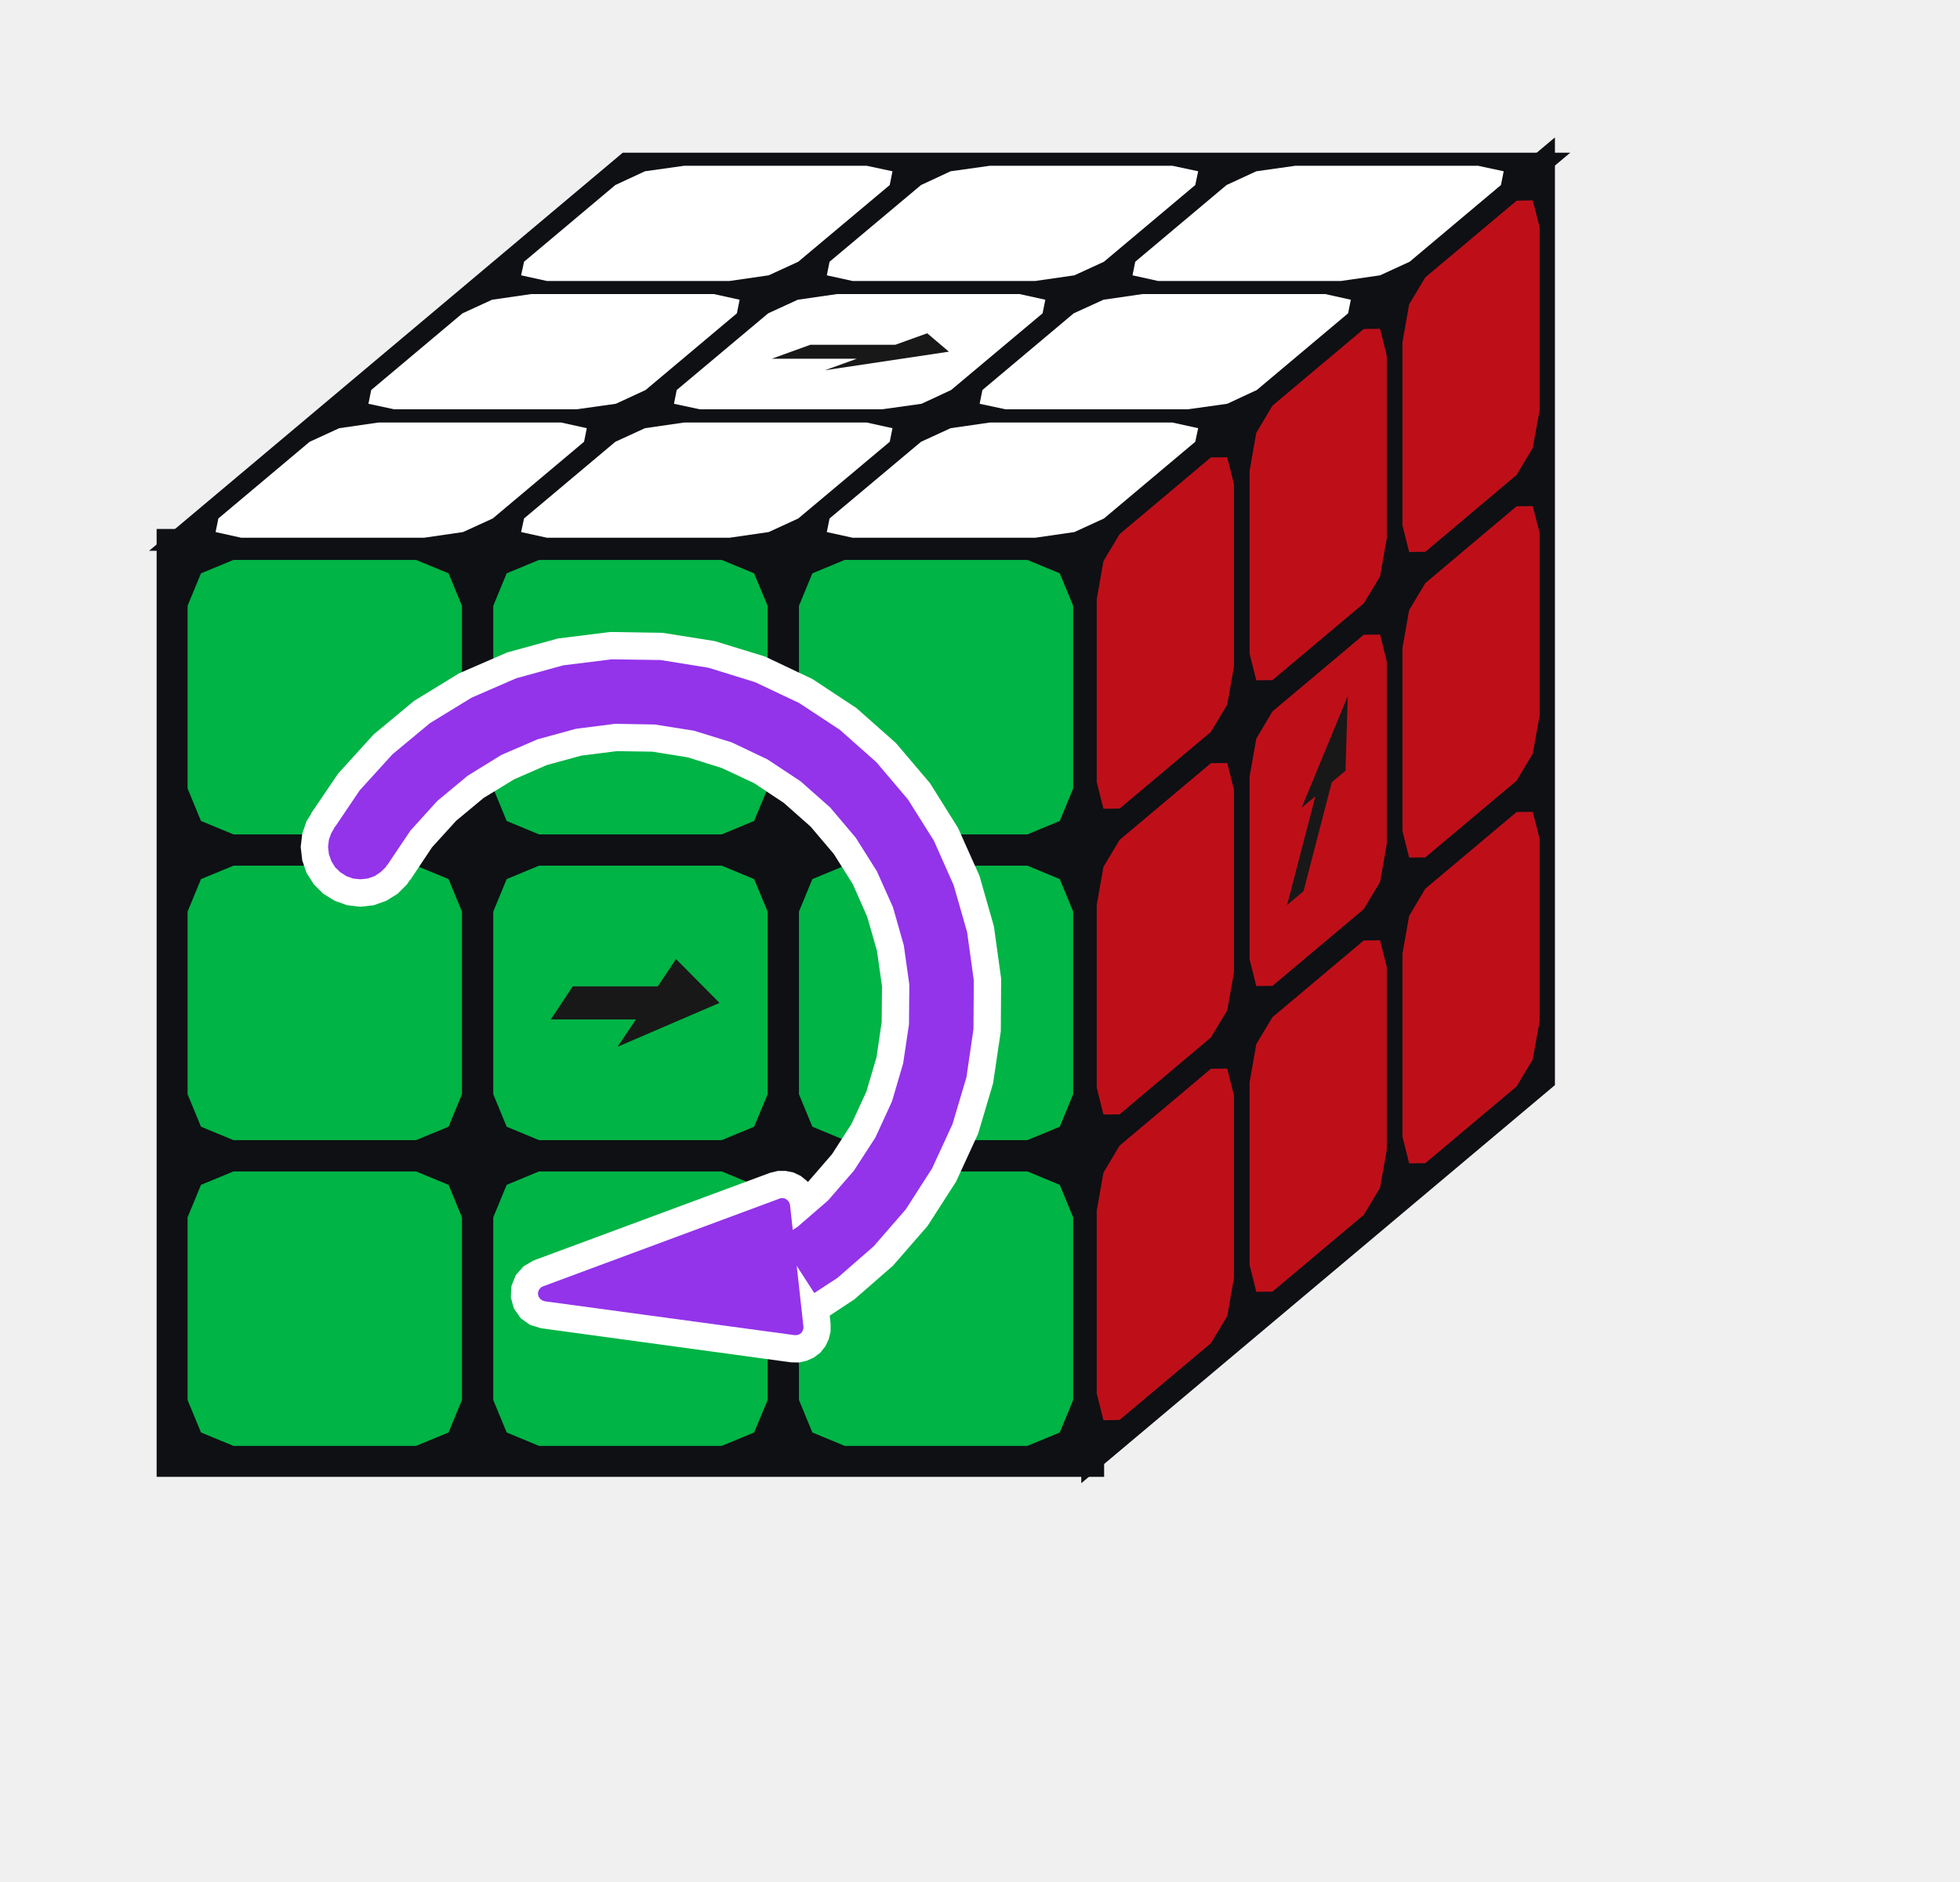
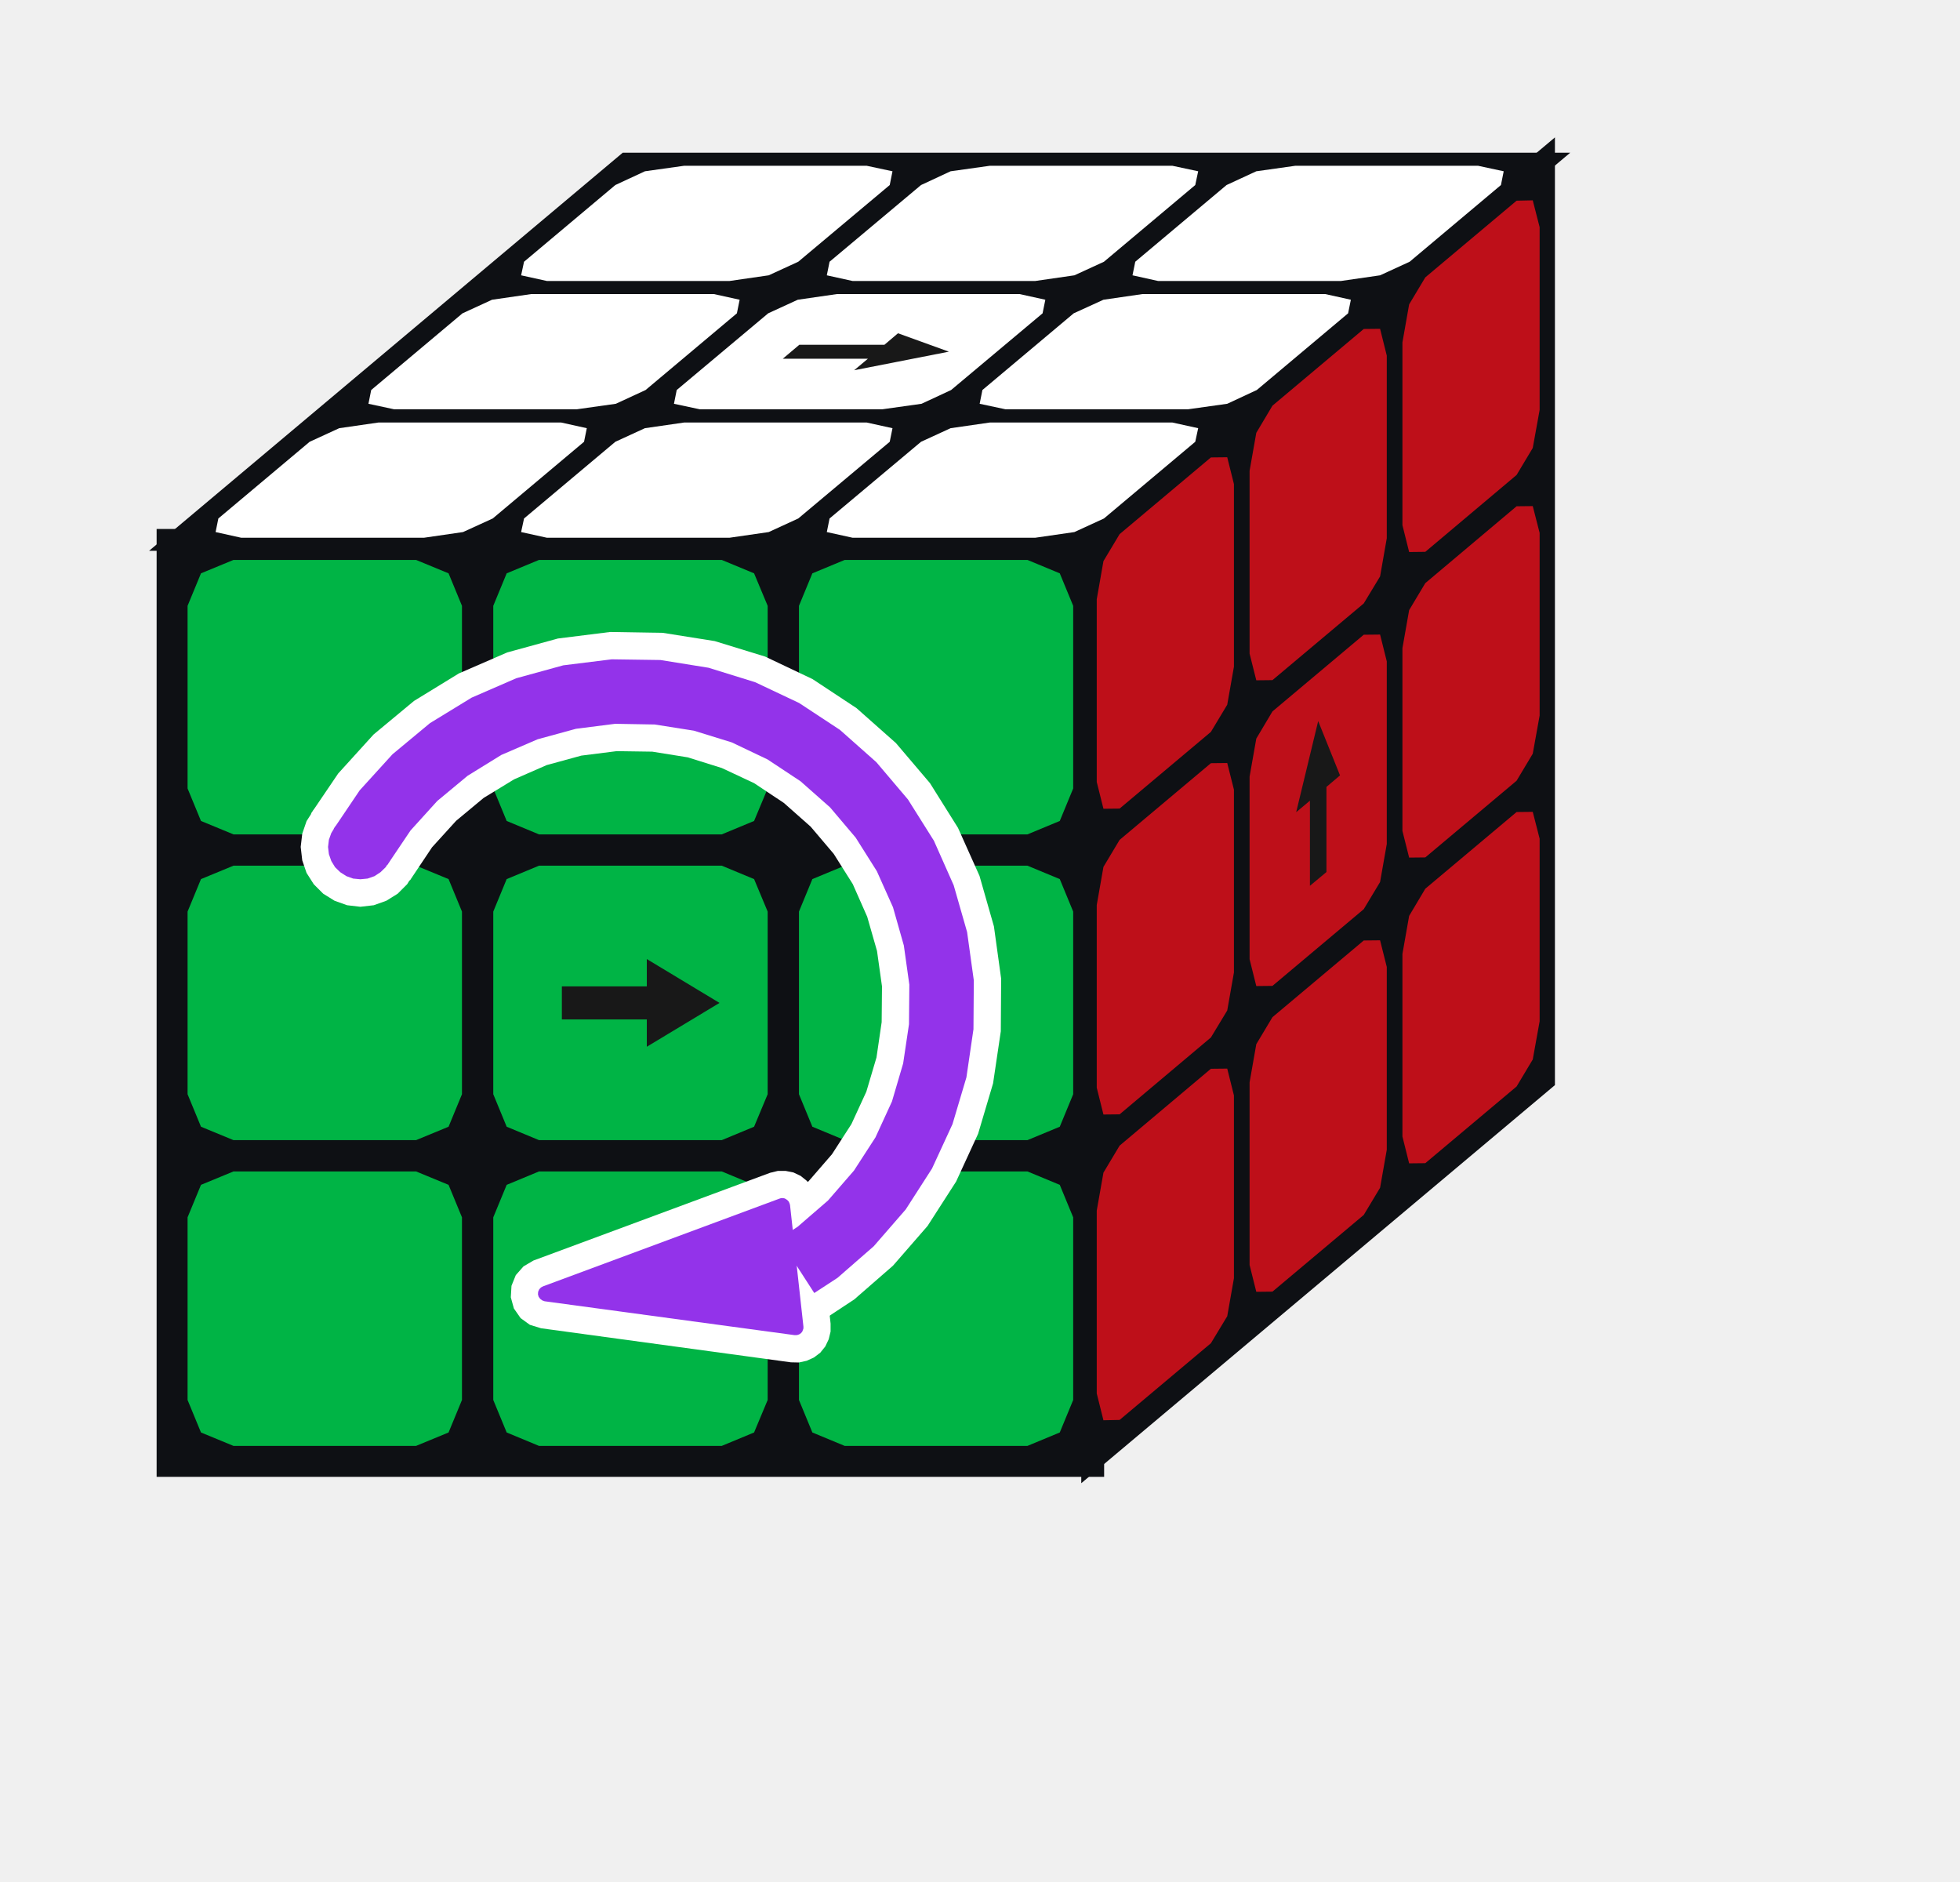
<svg xmlns="http://www.w3.org/2000/svg" viewBox="0 0 114.00 109.20" width="100" height="96">
  <polygon points="9.11,85.76 64.22,85.76 64.22,30.64 9.11,30.64" fill="#0e1014" />
  <polygon points="8.67,31.91 63.78,31.91 91.33,8.76 36.22,8.76" fill="#0e1014" />
  <polygon points="62.89,86.13 90.44,62.98 90.44,7.87 62.89,31.02" fill="#0e1014" />
  <polygon points="51.75,10.64 51.91,9.84 50.41,9.52 39.79,9.52 37.51,9.84 35.79,10.64 30.48,15.10 30.31,15.89 31.81,16.22 42.43,16.22 44.71,15.89 46.43,15.10" fill="#ffffff" />
  <polygon points="69.52,10.64 69.69,9.84 68.19,9.52 57.57,9.52 55.29,9.84 53.57,10.64 48.25,15.10 48.09,15.89 49.59,16.22 60.21,16.22 62.49,15.89 64.21,15.10" fill="#ffffff" />
  <polygon points="87.30,10.64 87.46,9.84 85.97,9.52 75.34,9.52 73.07,9.84 71.34,10.64 66.03,15.10 65.87,15.89 67.36,16.22 77.99,16.22 80.27,15.89 81.99,15.10" fill="#ffffff" />
  <polygon points="42.86,18.10 43.02,17.31 41.52,16.98 30.90,16.98 28.62,17.31 26.90,18.10 21.59,22.56 21.43,23.36 22.92,23.68 33.55,23.68 35.82,23.36 37.55,22.56" fill="#ffffff" />
  <polygon points="60.64,18.10 60.80,17.31 59.30,16.98 48.68,16.98 46.40,17.31 44.68,18.10 39.36,22.56 39.20,23.36 40.70,23.68 51.32,23.68 53.60,23.36 55.32,22.56" fill="#ffffff" />
  <polygon points="78.41,18.10 78.57,17.31 77.08,16.98 66.45,16.98 64.18,17.31 62.45,18.10 57.14,22.56 56.98,23.36 58.48,23.68 69.10,23.68 71.38,23.36 73.10,22.56" fill="#ffffff" />
  <polygon points="33.97,25.57 34.13,24.78 32.64,24.45 22.01,24.45 19.73,24.78 18.01,25.57 12.70,30.03 12.54,30.82 14.03,31.15 24.66,31.15 26.93,30.82 28.66,30.03" fill="#ffffff" />
  <polygon points="51.75,25.57 51.91,24.78 50.41,24.45 39.79,24.45 37.51,24.78 35.79,25.57 30.48,30.03 30.31,30.82 31.81,31.15 42.43,31.15 44.71,30.82 46.43,30.03" fill="#ffffff" />
  <polygon points="69.52,25.57 69.69,24.78 68.19,24.45 57.57,24.45 55.29,24.78 53.57,25.57 48.25,30.03 48.09,30.82 49.59,31.15 60.21,31.15 62.49,30.82 64.21,30.03" fill="#ffffff" />
  <polygon points="71.77,28.03 71.38,26.47 70.43,26.48 65.12,30.94 64.18,32.51 63.79,34.73 63.79,45.35 64.18,46.91 65.12,46.90 70.43,42.44 71.38,40.86 71.77,38.65" fill="#be0f19" />
  <polygon points="80.66,20.56 80.27,19.00 79.32,19.01 74.01,23.47 73.07,25.05 72.68,27.26 72.68,37.89 73.07,39.44 74.01,39.43 79.32,34.97 80.27,33.40 80.66,31.18" fill="#be0f19" />
  <polygon points="89.55,13.09 89.15,11.53 88.21,11.55 82.90,16.01 81.96,17.58 81.57,19.79 81.57,30.42 81.96,31.98 82.90,31.97 88.21,27.50 89.15,25.93 89.55,23.72" fill="#be0f19" />
  <polygon points="71.77,45.80 71.38,44.25 70.43,44.26 65.12,48.72 64.18,50.29 63.79,52.51 63.79,63.13 64.18,64.69 65.12,64.68 70.43,60.21 71.38,58.64 71.77,56.43" fill="#be0f19" />
  <polygon points="80.66,38.34 80.27,36.78 79.32,36.79 74.01,41.25 73.07,42.83 72.68,45.04 72.68,55.66 73.07,57.22 74.01,57.21 79.32,52.75 80.27,51.17 80.66,48.96" fill="#be0f19" />
  <polygon points="89.55,30.87 89.15,29.31 88.21,29.32 82.90,33.79 81.96,35.36 81.57,37.57 81.57,48.20 81.96,49.75 82.90,49.74 88.21,45.28 89.15,43.71 89.55,41.49" fill="#be0f19" />
  <polygon points="71.77,63.58 71.38,62.02 70.43,62.03 65.12,66.50 64.18,68.07 63.79,70.28 63.79,80.91 64.18,82.47 65.12,82.45 70.43,77.99 71.38,76.42 71.77,74.21" fill="#be0f19" />
  <polygon points="80.66,56.11 80.27,54.56 79.32,54.57 74.01,59.03 73.07,60.60 72.68,62.82 72.68,73.44 73.07,75.00 74.01,74.99 79.32,70.53 80.27,68.95 80.66,66.74" fill="#be0f19" />
  <polygon points="89.55,48.65 89.15,47.09 88.21,47.10 82.90,51.56 81.96,53.14 81.57,55.35 81.57,65.97 81.96,67.53 82.90,67.52 88.21,63.06 89.15,61.49 89.55,59.27" fill="#be0f19" />
  <polygon points="26.87,35.11 26.09,33.22 24.20,32.44 13.58,32.44 11.69,33.22 10.91,35.11 10.91,45.73 11.69,47.62 13.58,48.40 24.20,48.40 26.09,47.62 26.87,45.73" fill="#00b445" />
  <polygon points="44.65,35.11 43.86,33.22 41.98,32.44 31.35,32.44 29.47,33.22 28.69,35.11 28.69,45.73 29.47,47.62 31.35,48.40 41.98,48.40 43.86,47.62 44.65,45.73" fill="#00b445" />
  <polygon points="62.42,35.11 61.64,33.22 59.76,32.44 49.13,32.44 47.25,33.22 46.47,35.11 46.47,45.73 47.25,47.62 49.13,48.40 59.76,48.40 61.64,47.62 62.42,45.73" fill="#00b445" />
  <polygon points="26.87,52.89 26.09,51.00 24.20,50.22 13.58,50.22 11.69,51.00 10.91,52.89 10.91,63.51 11.69,65.40 13.58,66.18 24.20,66.18 26.09,65.40 26.87,63.51" fill="#00b445" />
  <polygon points="44.65,52.89 43.86,51.00 41.98,50.22 31.35,50.22 29.47,51.00 28.69,52.89 28.69,63.51 29.47,65.40 31.35,66.18 41.98,66.18 43.86,65.40 44.65,63.51" fill="#00b445" />
  <polygon points="62.42,52.89 61.64,51.00 59.76,50.22 49.13,50.22 47.25,51.00 46.47,52.89 46.47,63.51 47.25,65.40 49.13,66.18 59.76,66.18 61.64,65.40 62.42,63.51" fill="#00b445" />
  <polygon points="26.87,70.67 26.09,68.78 24.20,68.00 13.58,68.00 11.69,68.78 10.91,70.67 10.91,81.29 11.69,83.18 13.58,83.96 24.20,83.96 26.09,83.18 26.87,81.29" fill="#00b445" />
  <polygon points="44.65,70.67 43.86,68.78 41.98,68.00 31.35,68.00 29.47,68.78 28.69,70.67 28.69,81.29 29.47,83.18 31.35,83.96 41.98,83.96 43.86,83.18 44.65,81.29" fill="#00b445" />
  <polygon points="62.42,70.67 61.64,68.78 59.76,68.00 49.13,68.00 47.25,68.78 46.47,70.67 46.47,81.29 47.25,83.18 49.13,83.96 59.76,83.96 61.64,83.18 62.42,81.29" fill="#00b445" />
  <polygon points="18.09,47.19 19.67,44.86 21.73,42.59 24.08,40.64 26.69,39.04 29.50,37.82 32.45,37.01 35.49,36.63 38.55,36.68 41.57,37.16 44.50,38.06 47.26,39.37 49.82,41.06 52.11,43.09 54.09,45.42 55.72,48.02 56.97,50.81 57.81,53.75 58.23,56.79 58.21,59.85 57.76,62.88 56.89,65.81 55.61,68.59 53.95,71.17 51.94,73.48 49.69,75.44 48.22,76.41 44.46,70.57 45.41,69.97 47.03,68.57 48.39,67.00 49.52,65.25 50.39,63.36 50.98,61.37 51.28,59.32 51.30,57.24 51.01,55.18 50.44,53.19 49.60,51.29 48.49,49.53 47.15,47.95 45.59,46.57 43.86,45.42 41.98,44.54 40.00,43.92 37.94,43.59 35.87,43.56 33.81,43.82 31.80,44.37 29.90,45.20 28.13,46.28 26.53,47.61 25.13,49.15 23.84,51.08" fill="#ffffff" />
  <polygon points="24.44,49.13 24.35,48.36 24.09,47.63 23.68,46.97 23.13,46.42 22.47,46.00 21.74,45.75 20.96,45.66 20.19,45.75 19.46,46.00 18.80,46.42 18.25,46.97 17.83,47.63 17.58,48.36 17.49,49.13 17.58,49.91 17.83,50.64 18.25,51.30 18.80,51.85 19.46,52.26 20.19,52.52 20.96,52.61 21.74,52.52 22.47,52.26 23.13,51.85 23.68,51.30 24.09,50.64 24.35,49.91" fill="#ffffff" />
  <polygon points="48.31,76.85 48.31,77.31 48.20,77.76 48.00,78.18 47.71,78.54 47.34,78.82 46.92,79.01 46.47,79.11 46.00,79.10 31.47,77.12 30.82,76.92 30.28,76.53 29.89,75.97 29.71,75.32 29.75,74.65 30.00,74.03 30.45,73.52 31.03,73.18 44.79,68.08 45.24,67.97 45.70,67.97 46.15,68.06 46.57,68.26 46.93,68.55 47.22,68.91 47.43,69.32 47.53,69.78" fill="#ffffff" />
  <polygon points="19.41,48.08 20.92,45.84 22.83,43.74 25.01,41.93 27.43,40.45 30.03,39.32 32.76,38.57 35.58,38.22 38.41,38.26 41.21,38.71 43.92,39.55 46.48,40.76 48.85,42.32 50.97,44.20 52.81,46.37 54.32,48.77 55.47,51.36 56.25,54.08 56.64,56.89 56.62,59.73 56.21,62.53 55.40,65.25 54.21,67.83 52.68,70.21 50.82,72.35 48.71,74.19 47.36,75.07 45.32,71.91 46.39,71.22 48.16,69.69 49.67,67.95 50.92,66.02 51.88,63.93 52.53,61.72 52.87,59.44 52.89,57.14 52.57,54.86 51.94,52.64 51.00,50.54 49.77,48.59 48.28,46.83 46.56,45.31 44.64,44.04 42.56,43.05 40.36,42.37 38.08,42.01 35.78,41.97 33.50,42.26 31.27,42.87 29.16,43.78 27.20,44.99 25.43,46.46 23.88,48.17 22.52,50.19" fill="#9333ea" />
  <polygon points="22.84,49.13 22.80,48.71 22.66,48.32 22.43,47.96 22.13,47.66 21.78,47.44 21.38,47.30 20.96,47.25 20.54,47.30 20.15,47.44 19.79,47.66 19.49,47.96 19.27,48.32 19.13,48.71 19.08,49.13 19.13,49.55 19.27,49.95 19.49,50.31 19.79,50.60 20.15,50.83 20.54,50.97 20.96,51.01 21.38,50.97 21.78,50.83 22.13,50.60 22.43,50.31 22.66,49.95 22.80,49.55" fill="#9333ea" />
  <polygon points="46.73,77.02 46.73,77.13 46.70,77.22 46.66,77.32 46.59,77.40 46.51,77.46 46.42,77.50 46.32,77.52 46.22,77.52 31.68,75.55 31.54,75.50 31.42,75.41 31.33,75.29 31.29,75.15 31.30,75.00 31.36,74.86 31.46,74.75 31.59,74.68 45.34,69.58 45.44,69.55 45.54,69.55 45.64,69.57 45.73,69.62 45.81,69.68 45.88,69.76 45.92,69.85 45.95,69.95" fill="#9333ea" />
-   <polygon points="55.19,20.33 53.93,19.26 52.07,19.93 47.13,19.93 44.89,20.74 49.84,20.74 47.98,21.41" fill="#181818" />
-   <polygon points="78.39,40.36 75.71,46.85 76.51,46.18 74.86,52.51 75.82,51.70 77.46,45.37 78.26,44.70" fill="#181818" />
-   <polygon points="41.85,58.20 39.32,55.65 38.26,57.24 33.31,57.24 32.04,59.16 36.99,59.16 35.92,60.75" fill="#181818" />
+   <polygon points="55.19,20.33 52.23,19.26 51.44,19.93 46.49,19.93 45.53,20.74 50.48,20.74 49.68,21.41" fill="#181818" />
+   <polygon points="76.67,41.81 75.39,47.11 76.19,46.44 76.19,51.39 77.15,50.59 77.15,45.64 77.94,44.97" fill="#181818" />
+   <polygon points="41.85,58.20 37.62,55.65 37.62,57.24 32.68,57.24 32.68,59.16 37.62,59.16 37.62,60.75" fill="#181818" />
</svg>
